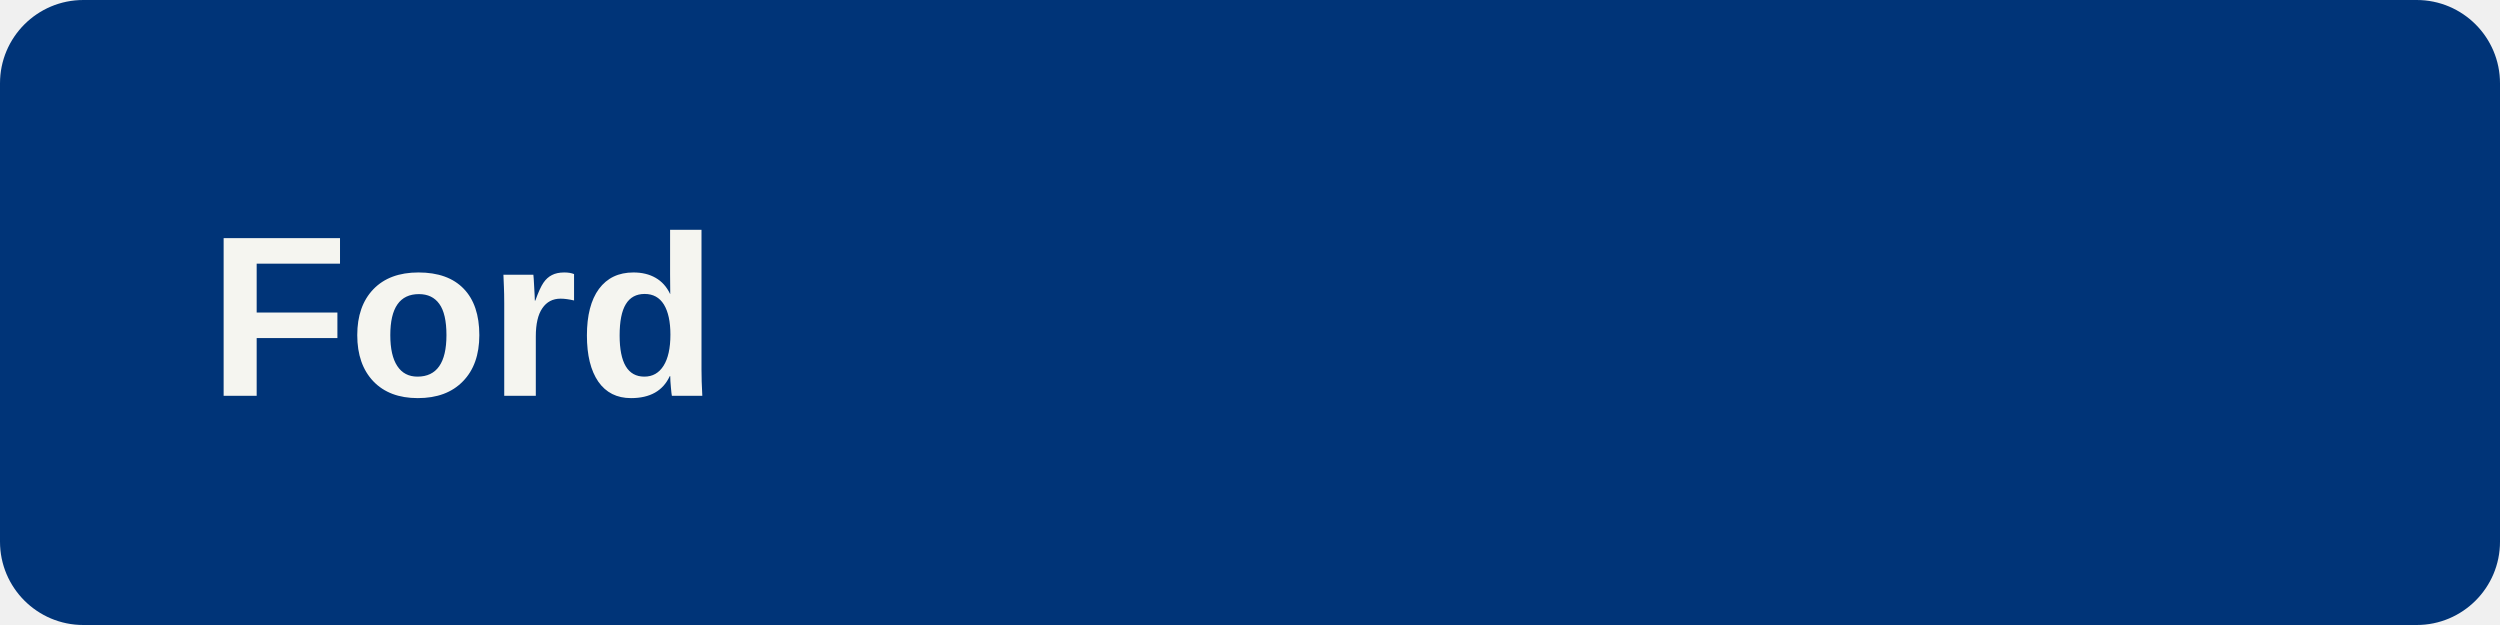
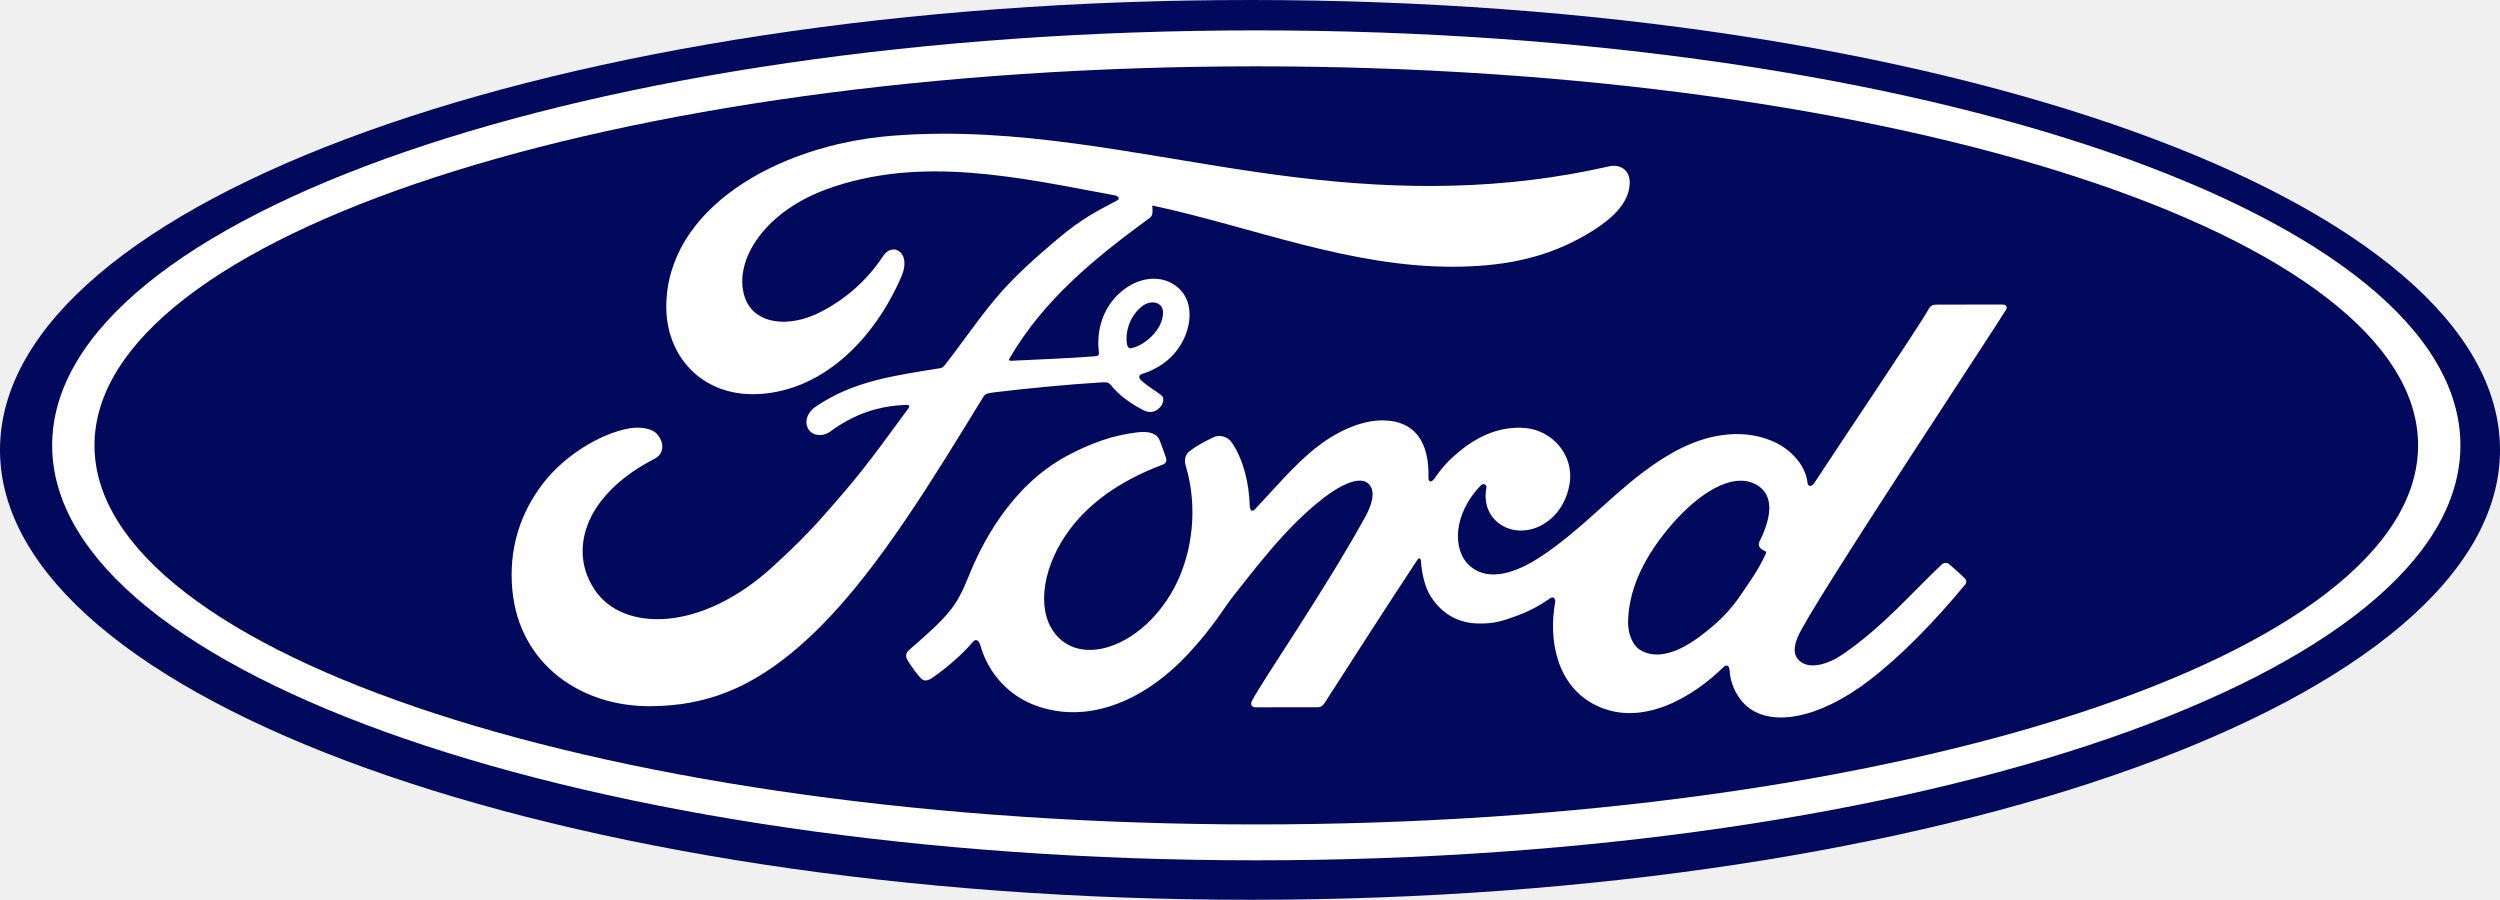
- <svg xmlns="http://www.w3.org/2000/svg" viewBox="0 0 240 60" role="img" aria-label="Ford placeholder mark">
-   <rect width="240" height="60" rx="8" fill="#003478" />
-   <text x="20" y="38" font-family="'Space Grotesk', Arial, sans-serif" font-size="22" font-weight="700" fill="#F5F5F0">Ford</text>
+ <svg xmlns="http://www.w3.org/2000/svg" width="1000" height="359.914" version="1.1" viewBox="0 0 264.583 95.227" id="svg16">
+   <defs id="defs20" />
+   <g id="g2317">
+     <path d="M 132.292,0 C 59.2,0 -1.9786051e-4,21.282 -1.9786051e-4,47.615 c 0,26.324 59.204,47.613 132.292,47.613 73.097,0 132.292,-21.289 132.292,-47.613 C 264.584,21.281 205.39,0 132.292,0 Z" fill="#064a93" id="path2" style="fill:#00095b;fill-opacity:1;stroke-width:1" />
+     <path d="m 132.962,91.051 c -70.385,0 -127.442,-19.661 -127.442,-43.917 0,-24.258 57.058,-43.919 127.442,-43.919 70.378,0 127.432,19.659 127.432,43.919 0,24.254 -57.056,43.917 -127.432,43.917 z m 0,-84.03 c -67.912,0 -122.962,17.956 -122.962,40.114 0,22.158 55.048,40.117 122.962,40.117 67.911,0 122.952,-17.959 122.952,-40.117 0,-22.157 -55.045,-40.114 -122.952,-40.114 z" id="path6" style="fill:#ffffff;stroke-width:1" />
+     <path id="path8" style="fill:#ffffff;stroke-width:1" d="m 99.718,14.153 c -1.809,0.006 -3.626,0.076 -5.457,0.226 -12.155,1.013 -23.725,7.789 -23.746,18.077 -0.013,5.217 3.733,9.444 9.537,9.258 6.82,-0.229 12.419,-5.639 15.35,-12.46 1.112,-2.588 -0.948,-3.663 -1.928,-2.173 a 17.298,17.298 0 0 1 -6.882,6.062 c -3.209,1.556 -6.639,1.136 -7.679,-1.444 -1.462,-3.64 1.577,-9.087 8.512,-11.65 10.017,-3.672 20.498,-1.243 30.583,0.633 0.144,0 0.681,0.295 0.206,0.54 -1.806,0.975 -3.584,1.768 -6.354,4.128 -1.986,1.684 -4.586,3.926 -6.597,6.368 -1.996,2.407 -3.411,4.554 -5.283,6.934 -0.261,0.344 -0.582,0.328 -0.578,0.328 -4.563,0.763 -9.03,1.274 -13.12,4.09 -0.846,0.578 -1.213,1.604 -0.7,2.389 0.461,0.696 1.515,0.77 2.247,0.243 2.541,-1.882 5.157,-2.768 8.157,-2.85 0.131,0.008 0.194,0.029 0.231,0.109 0.023,0.045 0.009,0.14 -0.045,0.21 -4.494,6.173 -5.619,7.568 -9,11.395 -1.729,1.967 -3.43,3.627 -5.33,5.355 -7.676,7.061 -15.932,6.939 -18.894,2.512 -1.77,-2.657 -1.537,-5.446 -0.377,-7.76 1.428,-2.834 4.314,-4.911 6.714,-6.124 0.891,-0.45 1.147,-1.578 0.255,-2.606 -0.567,-0.67 -1.942,-0.789 -2.966,-0.603 -3.144,0.575 -6.859,2.928 -9.054,5.76 -2.474,3.178 -3.71,7.036 -3.295,11.366 0.745,7.813 7.242,12.326 14.618,12.274 5.869,-0.045 11.398,-1.806 18.05,-8.493 6.201,-6.236 11.851,-15.551 17.141,-24.189 0.166,-0.276 0.284,-0.424 1.088,-0.523 3.318,-0.411 8.217,-0.879 11.357,-1.059 0.698,-0.038 0.84,-0.03 1.12,0.315 0.818,1.022 2.047,1.889 3.031,2.417 0.48,0.258 0.708,0.387 1.085,0.393 0.465,0.01 0.827,-0.238 1.061,-0.5 0.333,-0.362 0.425,-0.835 0.245,-1.141 -0.188,-0.32 -2.378,-1.522 -2.443,-2.008 -0.048,-0.303 0.287,-0.376 0.287,-0.376 1.61,-0.5 3.285,-1.529 4.3,-3.454 0.997,-1.895 1.158,-4.424 -0.666,-5.83 -1.601,-1.235 -4.02,-1.04 -5.95,0.675 -1.888,1.665 -2.513,4.087 -2.258,6.21 0.046,0.368 0.027,0.492 -0.48,0.534 -2.902,0.23 -5.698,0.31 -8.808,0.473 -0.208,0.015 -0.274,-0.121 -0.153,-0.264 3.581,-6.16 8.928,-10.547 14.842,-14.867 0.392,-0.291 0.272,-0.844 0.256,-1.306 10.678,2.297 20.997,6.572 32.076,6.481 4.581,-0.037 8.967,-0.727 13.159,-3.004 3.687,-1.991 5.183,-3.833 5.293,-5.747 0.086,-1.323 -0.843,-2.159 -2.166,-1.874 -11.193,2.546 -21.871,2.518 -33.007,1.184 -12.719,-1.529 -24.924,-4.676 -37.584,-4.636 z m 22.343,17.853 c 0.262,0.014 0.506,0.101 0.704,0.269 0.59,0.499 0.311,1.744 -0.285,2.606 -0.651,0.951 -1.755,1.772 -2.762,1.972 -0.202,0.037 -0.377,-0.049 -0.46,-0.492 h -0.001 c -0.164,-1.173 0.222,-2.744 1.488,-3.851 0.396,-0.347 0.88,-0.527 1.316,-0.504 z m 89.855,0.225 c -2.035,0 -4.704,0.004 -6.825,0.004 -0.505,0 -0.766,0.061 -1.005,0.526 -0.782,1.485 -10.32,15.638 -12.096,18.388 -0.298,0.418 -0.664,0.36 -0.706,-0.117 -0.18,-1.632 -1.603,-3.508 -3.846,-4.406 -1.71,-0.687 -3.382,-0.811 -5.119,-0.583 -3.137,0.417 -5.932,2.057 -8.39,3.904 -3.703,2.789 -6.898,6.4 -11.023,9.07 -2.252,1.453 -5.335,2.72 -7.398,0.83 -1.867,-1.714 -1.657,-5.522 1.2,-8.466 0.301,-0.309 0.662,-0.051 0.605,0.226 -0.27,1.332 0.062,2.656 1.083,3.585 1.246,1.105 3.03,1.231 4.556,0.493 1.802,-0.883 2.86,-2.59 3.17,-4.528 0.477,-3.005 -1.86,-5.656 -4.782,-5.868 -2.375,-0.165 -4.652,0.653 -6.87,2.467 -1.113,0.913 -1.746,1.589 -2.707,2.943 -0.235,0.334 -0.595,0.368 -0.583,-0.125 0.111,-3.847 -1.497,-6.012 -4.71,-6.083 -2.492,-0.058 -5.157,1.28 -7.233,2.92 -2.276,1.81 -4.266,4.208 -6.399,6.462 -0.265,0.278 -0.497,0.265 -0.571,-0.274 -0.065,-2.549 -0.712,-5.018 -1.904,-6.771 -0.421,-0.61 -1.308,-0.912 -2.054,-0.5 -0.344,0.187 -1.543,0.732 -2.414,1.427 -0.433,0.353 -0.6,0.864 -0.41,1.519 1.15,3.807 0.897,8.137 -0.663,11.795 -1.433,3.348 -4.218,6.37 -7.49,7.392 -2.156,0.677 -4.398,0.346 -5.785,-1.547 -1.905,-2.612 -1.135,-7.154 1.703,-10.927 2.507,-3.32 6.13,-5.43 9.747,-6.789 0.426,-0.162 0.513,-0.432 0.393,-0.79 -0.197,-0.59 -0.51,-1.391 -0.639,-1.758 -0.331,-0.873 -1.26,-1.016 -2.393,-0.893 -2.627,0.303 -4.996,1.194 -7.337,2.435 -6.13,3.25 -9.202,9.54 -10.55,12.906 -0.648,1.615 -1.203,2.625 -1.92,3.519 -0.966,1.203 -2.179,2.297 -4.397,4.226 -0.2,0.177 -0.35,0.546 -0.182,0.888 0.227,0.465 1.38,2.077 1.706,2.221 0.361,0.176 0.78,-0.07 0.948,-0.19 1.552,-1.041 3.409,-2.692 4.318,-3.812 0.318,-0.383 0.646,-0.222 0.815,0.36 0.848,2.996 3.069,5.442 6.14,6.465 5.62,1.877 11.45,-0.84 15.85,-5.569 2.796,-3.005 3.805,-4.938 4.877,-6.252 1.816,-2.229 5.4,-7.215 9.667,-10.416 1.565,-1.18 3.418,-2.08 4.35,-1.483 0.747,0.48 0.988,1.595 -0.212,3.755 -4.35,7.867 -10.754,17.11 -11.928,19.353 -0.214,0.389 -0.027,0.694 0.384,0.694 2.277,-0.01 4.535,-0.005 6.602,-0.005 0.343,-0.016 0.498,-0.171 0.67,-0.412 3.339,-5.175 6.482,-10.103 9.85,-15.196 0.19,-0.3 0.363,-0.067 0.37,0.064 0.07,1.181 0.363,2.798 1.071,3.86 1.274,1.962 3.078,2.805 5.08,2.818 1.592,0.018 2.397,-0.222 4.114,-0.857 a 14.475,14.475 0 0 0 3.38,-1.796 c 0.503,-0.345 0.591,0.233 0.578,0.322 -0.772,4.109 0.182,8.977 4.306,10.996 4.936,2.41 10.358,-0.977 13.478,-4.034 0.305,-0.295 0.634,-0.264 0.665,0.37 0.066,1.168 0.598,2.553 1.574,3.523 2.614,2.598 7.89,1.569 13.185,-2.49 3.4,-2.597 6.957,-6.268 10.17,-10.155 0.119,-0.15 0.208,-0.393 -0.022,-0.637 -0.49,-0.507 -1.198,-1.087 -1.683,-1.534 -0.221,-0.186 -0.546,-0.133 -0.733,0.008 -3.293,3.101 -6.257,6.638 -10.543,9.563 -1.445,0.998 -3.747,1.804 -4.782,0.418 -0.403,-0.538 -0.357,-1.283 0.04,-2.26 1.251,-3.086 21.03,-32.904 22.056,-34.66 l 0.002,-0.002 c 0.176,-0.306 -0.01,-0.53 -0.4,-0.53 z m -27.715,18.642 c 0.518,-0.004 1.003,0.094 1.444,0.304 2.436,1.151 1.658,3.944 0.569,6.137 a 0.587,0.587 0 0 0 -0.044,0.452 c 0.04,0.228 0.34,0.449 0.635,0.554 0.103,0.038 0.161,0.112 0.044,0.352 -0.842,1.785 -1.614,2.814 -2.669,4.364 -0.968,1.433 -2.06,2.55 -3.384,3.626 -1.995,1.635 -4.765,3.414 -7.055,2.218 -1.018,-0.524 -1.457,-1.933 -1.437,-3.074 0.053,-3.21 1.49,-6.504 4.152,-9.742 2.637,-3.214 5.501,-5.172 7.745,-5.191 z" />
+   </g>
</svg>
